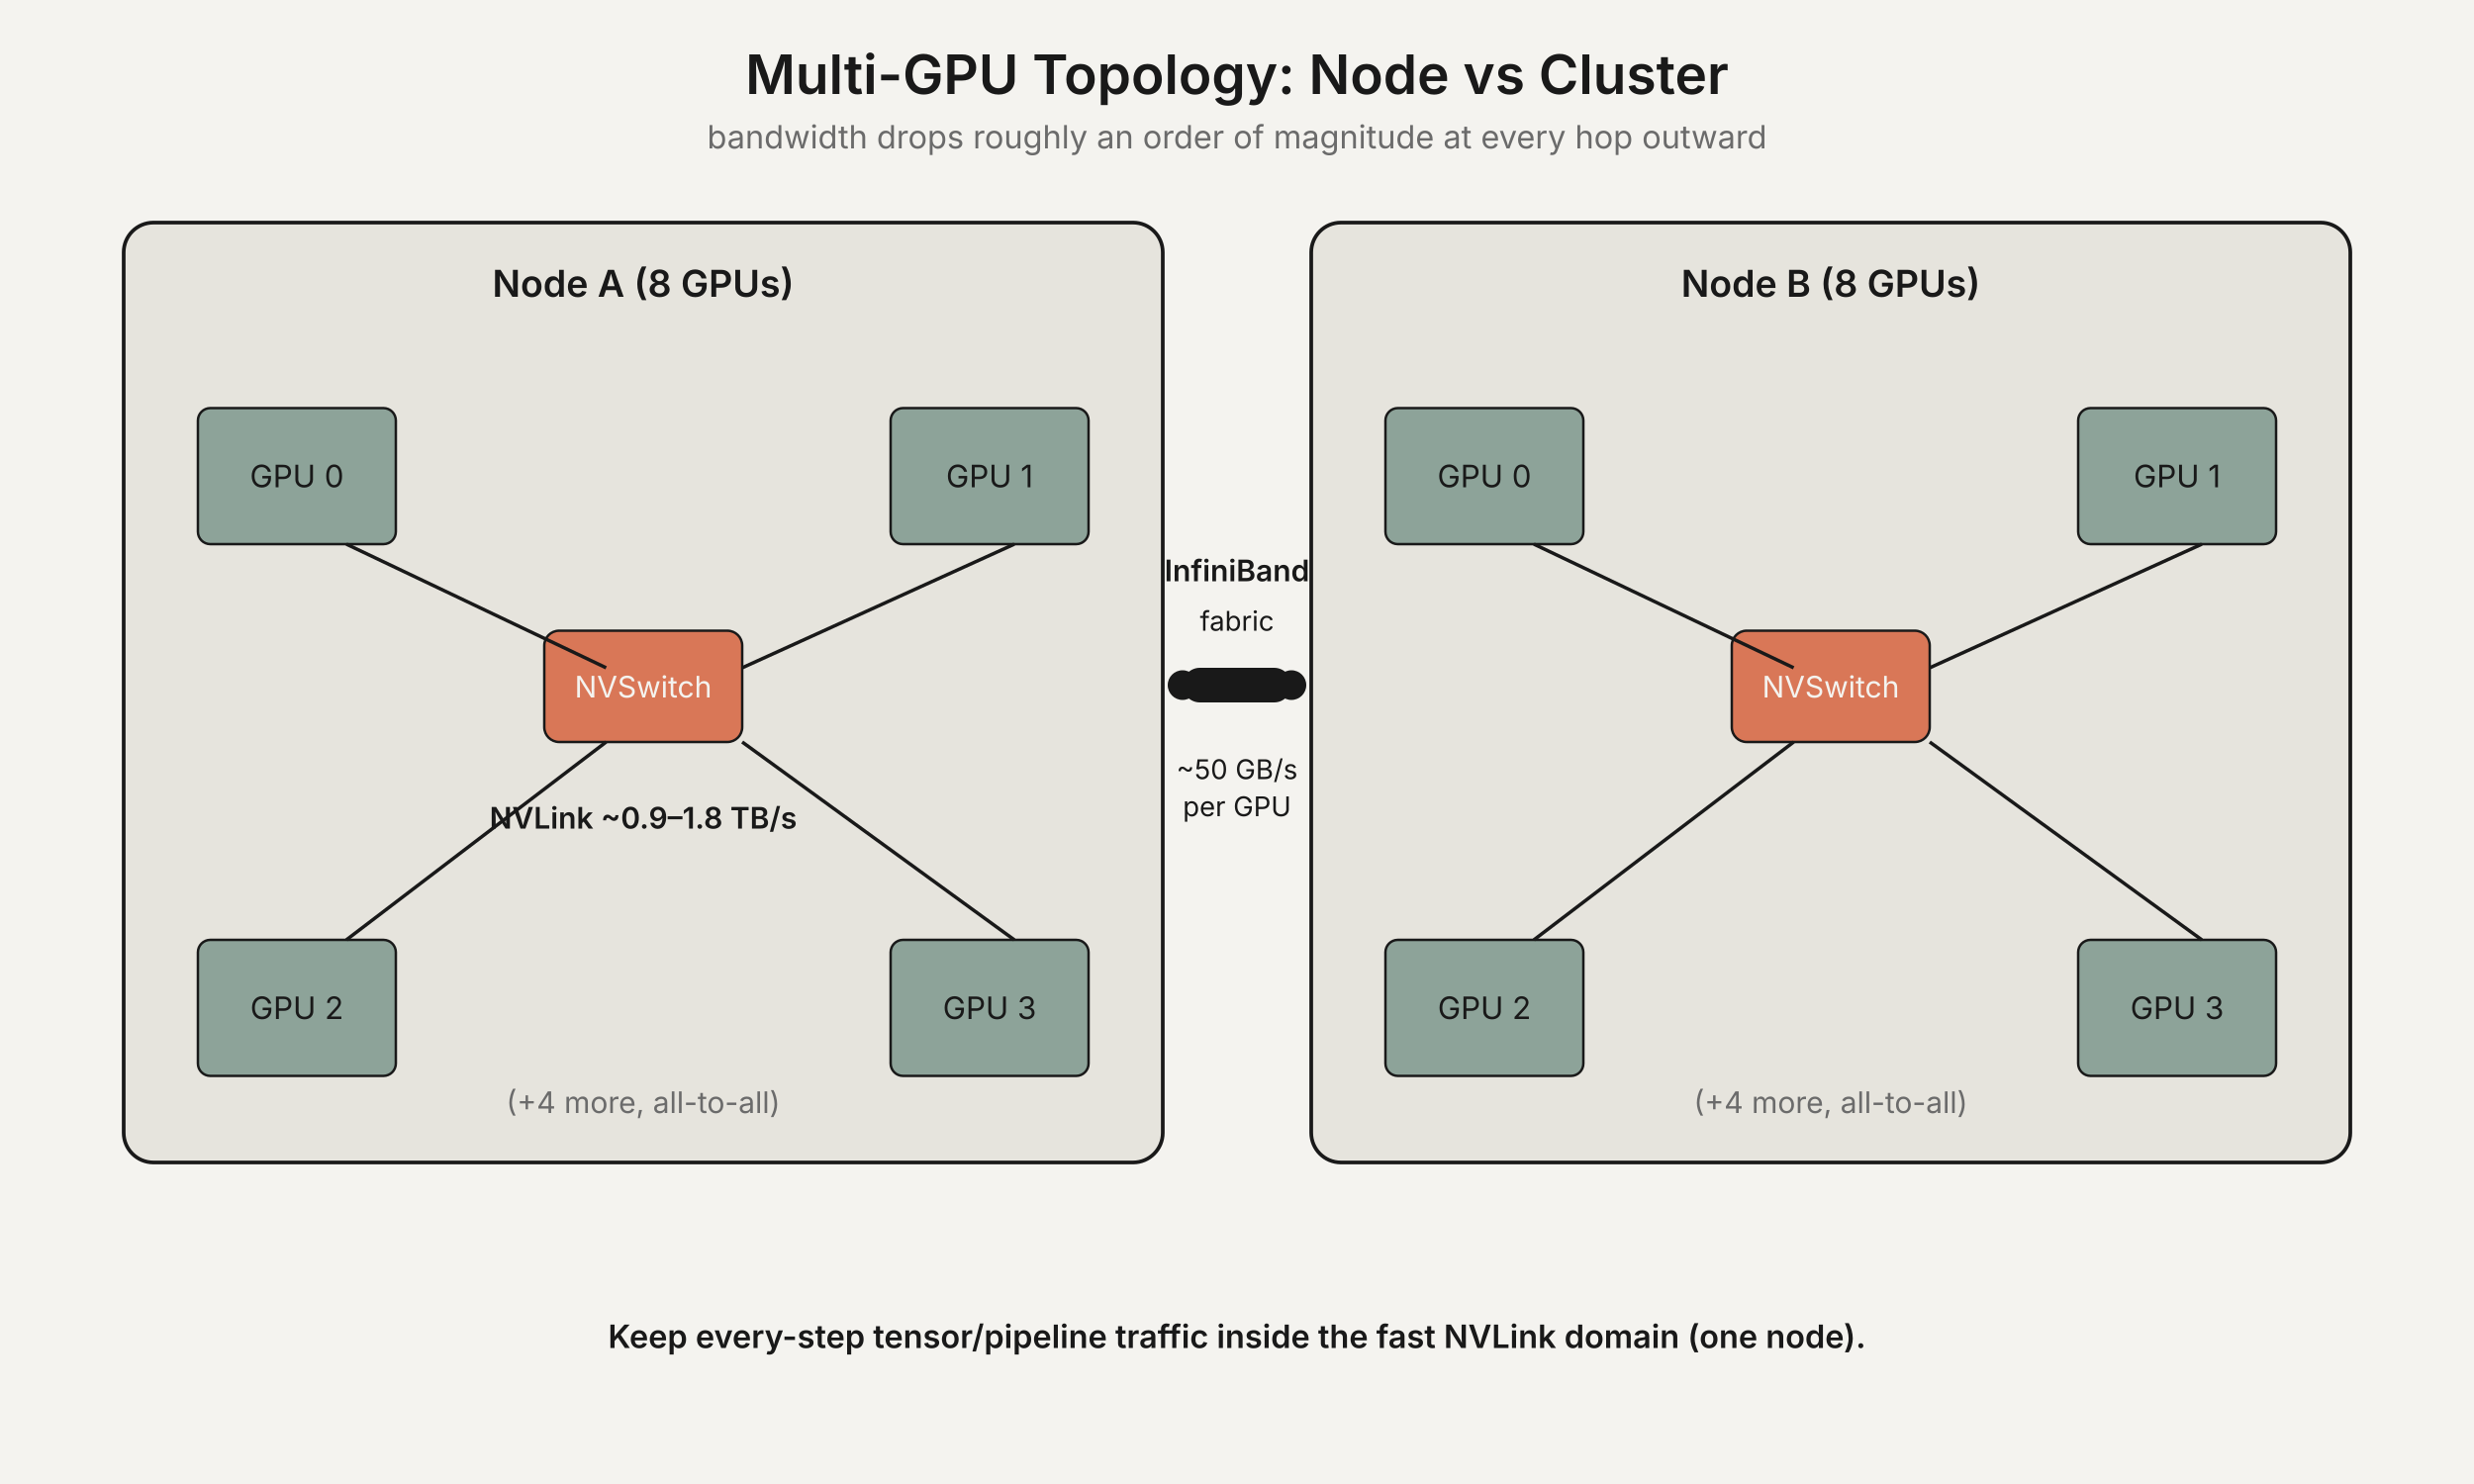
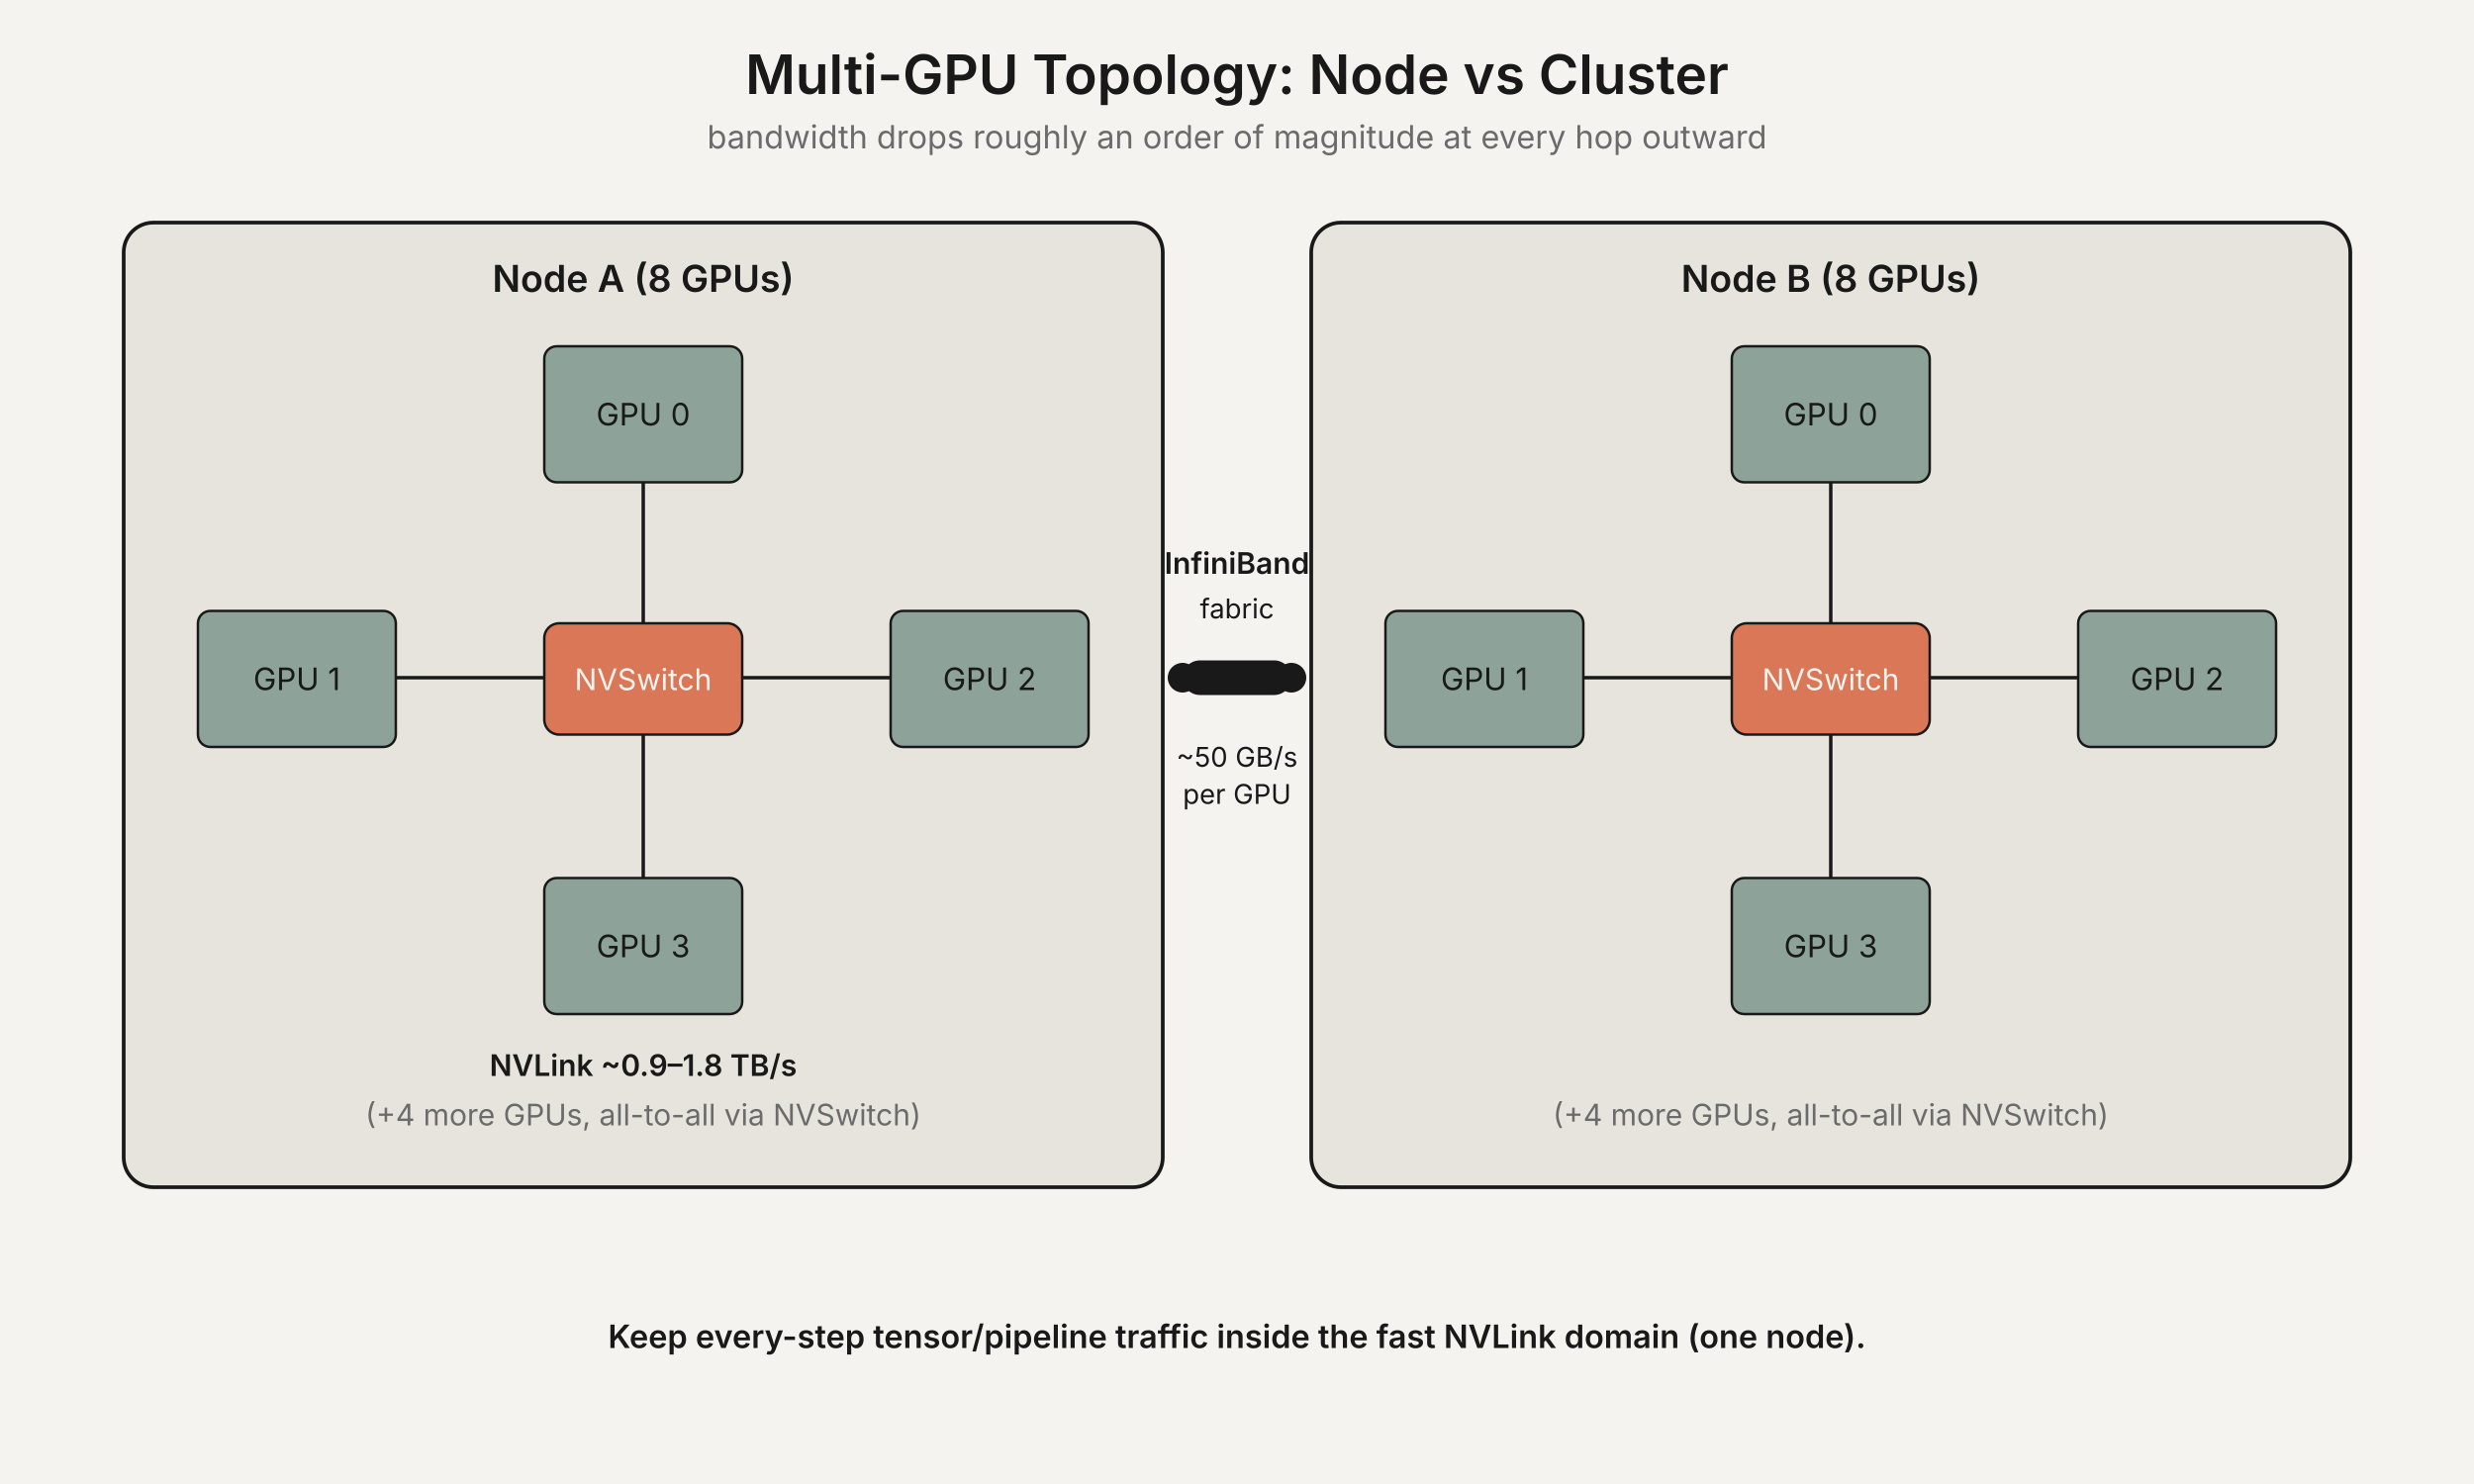
<svg xmlns="http://www.w3.org/2000/svg" viewBox="0 0 1000 600" font-family="Inter, -apple-system, sans-serif">
  <rect x="0" y="0" width="1000" height="600" fill="#F4F3EF" />
  <text x="500" y="38" text-anchor="middle" font-size="22" font-weight="600" fill="#191919">Multi-GPU Topology: Node vs Cluster</text>
  <text x="500" y="60" text-anchor="middle" font-size="13" fill="#6B6B6B">bandwidth drops roughly an order of magnitude at every hop outward</text>
-   <rect x="50" y="90" width="420" height="380" rx="12" fill="#E6E4DD" stroke="#191919" stroke-width="1.5" />
-   <text x="260" y="120" text-anchor="middle" font-size="15" font-weight="600" fill="#191919">Node A (8 GPUs)</text>
-   <rect x="220" y="255" width="80" height="45" rx="6" fill="#D97757" stroke="#191919" stroke-width="1" />
-   <text x="260" y="282" text-anchor="middle" font-size="12" fill="#F4F3EF">NVSwitch</text>
-   <rect x="80" y="165" width="80" height="55" rx="5" fill="#8DA399" stroke="#191919" stroke-width="1" />
-   <text x="120" y="197" text-anchor="middle" font-size="12.5" fill="#191919">GPU 0</text>
-   <rect x="360" y="165" width="80" height="55" rx="5" fill="#8DA399" stroke="#191919" stroke-width="1" />
-   <text x="400" y="197" text-anchor="middle" font-size="12.5" fill="#191919">GPU 1</text>
-   <rect x="80" y="380" width="80" height="55" rx="5" fill="#8DA399" stroke="#191919" stroke-width="1" />
-   <text x="120" y="412" text-anchor="middle" font-size="12.5" fill="#191919">GPU 2</text>
-   <rect x="360" y="380" width="80" height="55" rx="5" fill="#8DA399" stroke="#191919" stroke-width="1" />
-   <text x="400" y="412" text-anchor="middle" font-size="12.5" fill="#191919">GPU 3</text>
-   <text x="260" y="450" text-anchor="middle" font-size="12" fill="#6B6B6B">(+4 more, all-to-all)</text>
-   <line x1="245" y1="270" x2="140" y2="220" stroke="#191919" stroke-width="1.4" />
-   <line x1="300" y1="270" x2="410" y2="220" stroke="#191919" stroke-width="1.4" />
-   <line x1="245" y1="300" x2="140" y2="380" stroke="#191919" stroke-width="1.4" />
-   <line x1="300" y1="300" x2="410" y2="380" stroke="#191919" stroke-width="1.4" />
-   <text x="260" y="335" text-anchor="middle" font-size="12" fill="#191919" font-weight="600">NVLink ~0.9–1.8 TB/s</text>
-   <rect x="530" y="90" width="420" height="380" rx="12" fill="#E6E4DD" stroke="#191919" stroke-width="1.5" />
-   <text x="740" y="120" text-anchor="middle" font-size="15" font-weight="600" fill="#191919">Node B (8 GPUs)</text>
-   <rect x="700" y="255" width="80" height="45" rx="6" fill="#D97757" stroke="#191919" stroke-width="1" />
-   <text x="740" y="282" text-anchor="middle" font-size="12" fill="#F4F3EF">NVSwitch</text>
-   <rect x="560" y="165" width="80" height="55" rx="5" fill="#8DA399" stroke="#191919" stroke-width="1" />
-   <text x="600" y="197" text-anchor="middle" font-size="12.5" fill="#191919">GPU 0</text>
-   <rect x="840" y="165" width="80" height="55" rx="5" fill="#8DA399" stroke="#191919" stroke-width="1" />
-   <text x="880" y="197" text-anchor="middle" font-size="12.5" fill="#191919">GPU 1</text>
-   <rect x="560" y="380" width="80" height="55" rx="5" fill="#8DA399" stroke="#191919" stroke-width="1" />
-   <text x="600" y="412" text-anchor="middle" font-size="12.5" fill="#191919">GPU 2</text>
-   <rect x="840" y="380" width="80" height="55" rx="5" fill="#8DA399" stroke="#191919" stroke-width="1" />
-   <text x="880" y="412" text-anchor="middle" font-size="12.5" fill="#191919">GPU 3</text>
-   <text x="740" y="450" text-anchor="middle" font-size="12" fill="#6B6B6B">(+4 more, all-to-all)</text>
-   <line x1="725" y1="270" x2="620" y2="220" stroke="#191919" stroke-width="1.4" />
-   <line x1="780" y1="270" x2="890" y2="220" stroke="#191919" stroke-width="1.4" />
-   <line x1="725" y1="300" x2="620" y2="380" stroke="#191919" stroke-width="1.4" />
-   <line x1="780" y1="300" x2="890" y2="380" stroke="#191919" stroke-width="1.4" />
-   <rect x="478" y="270" width="44" height="14" rx="7" fill="#191919" />
-   <circle cx="478" cy="277" r="6" fill="#191919" />
-   <circle cx="522" cy="277" r="6" fill="#191919" />
-   <text x="500" y="235" text-anchor="middle" font-size="12" fill="#191919" font-weight="600">InfiniBand</text>
-   <text x="500" y="255" text-anchor="middle" font-size="11" fill="#191919">fabric</text>
-   <text x="500" y="315" text-anchor="middle" font-size="11" fill="#191919">~50 GB/s</text>
-   <text x="500" y="330" text-anchor="middle" font-size="11" fill="#191919">per GPU</text>
+   <rect x="50" y="90" width="420" height="390" rx="12" fill="#E6E4DD" stroke="#191919" stroke-width="1.5" />
+   <text x="260" y="118" text-anchor="middle" font-size="15" font-weight="600" fill="#191919">Node A (8 GPUs)</text>
+   <rect x="220" y="140" width="80" height="55" rx="5" fill="#8DA399" stroke="#191919" stroke-width="1" />
+   <text x="260" y="172" text-anchor="middle" font-size="12.5" fill="#191919">GPU 0</text>
+   <rect x="80" y="247" width="80" height="55" rx="5" fill="#8DA399" stroke="#191919" stroke-width="1" />
+   <text x="120" y="279" text-anchor="middle" font-size="12.5" fill="#191919">GPU 1</text>
+   <rect x="220" y="252" width="80" height="45" rx="6" fill="#D97757" stroke="#191919" stroke-width="1" />
+   <text x="260" y="279" text-anchor="middle" font-size="12" fill="#F4F3EF">NVSwitch</text>
+   <rect x="360" y="247" width="80" height="55" rx="5" fill="#8DA399" stroke="#191919" stroke-width="1" />
+   <text x="400" y="279" text-anchor="middle" font-size="12.5" fill="#191919">GPU 2</text>
+   <rect x="220" y="355" width="80" height="55" rx="5" fill="#8DA399" stroke="#191919" stroke-width="1" />
+   <text x="260" y="387" text-anchor="middle" font-size="12.5" fill="#191919">GPU 3</text>
+   <line x1="260" y1="195" x2="260" y2="252" stroke="#191919" stroke-width="1.4" />
+   <line x1="160" y1="274" x2="220" y2="274" stroke="#191919" stroke-width="1.4" />
+   <line x1="300" y1="274" x2="360" y2="274" stroke="#191919" stroke-width="1.4" />
+   <line x1="260" y1="297" x2="260" y2="355" stroke="#191919" stroke-width="1.4" />
+   <text x="260" y="435" text-anchor="middle" font-size="12" fill="#191919" font-weight="600">NVLink ~0.9–1.8 TB/s</text>
+   <text x="260" y="455" text-anchor="middle" font-size="12" fill="#6B6B6B">(+4 more GPUs, all-to-all via NVSwitch)</text>
+   <rect x="530" y="90" width="420" height="390" rx="12" fill="#E6E4DD" stroke="#191919" stroke-width="1.5" />
+   <text x="740" y="118" text-anchor="middle" font-size="15" font-weight="600" fill="#191919">Node B (8 GPUs)</text>
+   <rect x="700" y="140" width="80" height="55" rx="5" fill="#8DA399" stroke="#191919" stroke-width="1" />
+   <text x="740" y="172" text-anchor="middle" font-size="12.5" fill="#191919">GPU 0</text>
+   <rect x="560" y="247" width="80" height="55" rx="5" fill="#8DA399" stroke="#191919" stroke-width="1" />
+   <text x="600" y="279" text-anchor="middle" font-size="12.5" fill="#191919">GPU 1</text>
+   <rect x="700" y="252" width="80" height="45" rx="6" fill="#D97757" stroke="#191919" stroke-width="1" />
+   <text x="740" y="279" text-anchor="middle" font-size="12" fill="#F4F3EF">NVSwitch</text>
+   <rect x="840" y="247" width="80" height="55" rx="5" fill="#8DA399" stroke="#191919" stroke-width="1" />
+   <text x="880" y="279" text-anchor="middle" font-size="12.5" fill="#191919">GPU 2</text>
+   <rect x="700" y="355" width="80" height="55" rx="5" fill="#8DA399" stroke="#191919" stroke-width="1" />
+   <text x="740" y="387" text-anchor="middle" font-size="12.5" fill="#191919">GPU 3</text>
+   <line x1="740" y1="195" x2="740" y2="252" stroke="#191919" stroke-width="1.4" />
+   <line x1="640" y1="274" x2="700" y2="274" stroke="#191919" stroke-width="1.4" />
+   <line x1="780" y1="274" x2="840" y2="274" stroke="#191919" stroke-width="1.4" />
+   <line x1="740" y1="297" x2="740" y2="355" stroke="#191919" stroke-width="1.4" />
+   <text x="740" y="455" text-anchor="middle" font-size="12" fill="#6B6B6B">(+4 more GPUs, all-to-all via NVSwitch)</text>
+   <rect x="478" y="267" width="44" height="14" rx="7" fill="#191919" />
+   <circle cx="478" cy="274" r="6" fill="#191919" />
+   <circle cx="522" cy="274" r="6" fill="#191919" />
+   <text x="500" y="232" text-anchor="middle" font-size="12" fill="#191919" font-weight="600">InfiniBand</text>
+   <text x="500" y="250" text-anchor="middle" font-size="11" fill="#191919">fabric</text>
+   <text x="500" y="310" text-anchor="middle" font-size="11" fill="#191919">~50 GB/s</text>
+   <text x="500" y="325" text-anchor="middle" font-size="11" fill="#191919">per GPU</text>
  <text x="500" y="545" text-anchor="middle" font-size="13" fill="#191919" font-weight="600">Keep every-step tensor/pipeline traffic inside the fast NVLink domain (one node).</text>
</svg>
